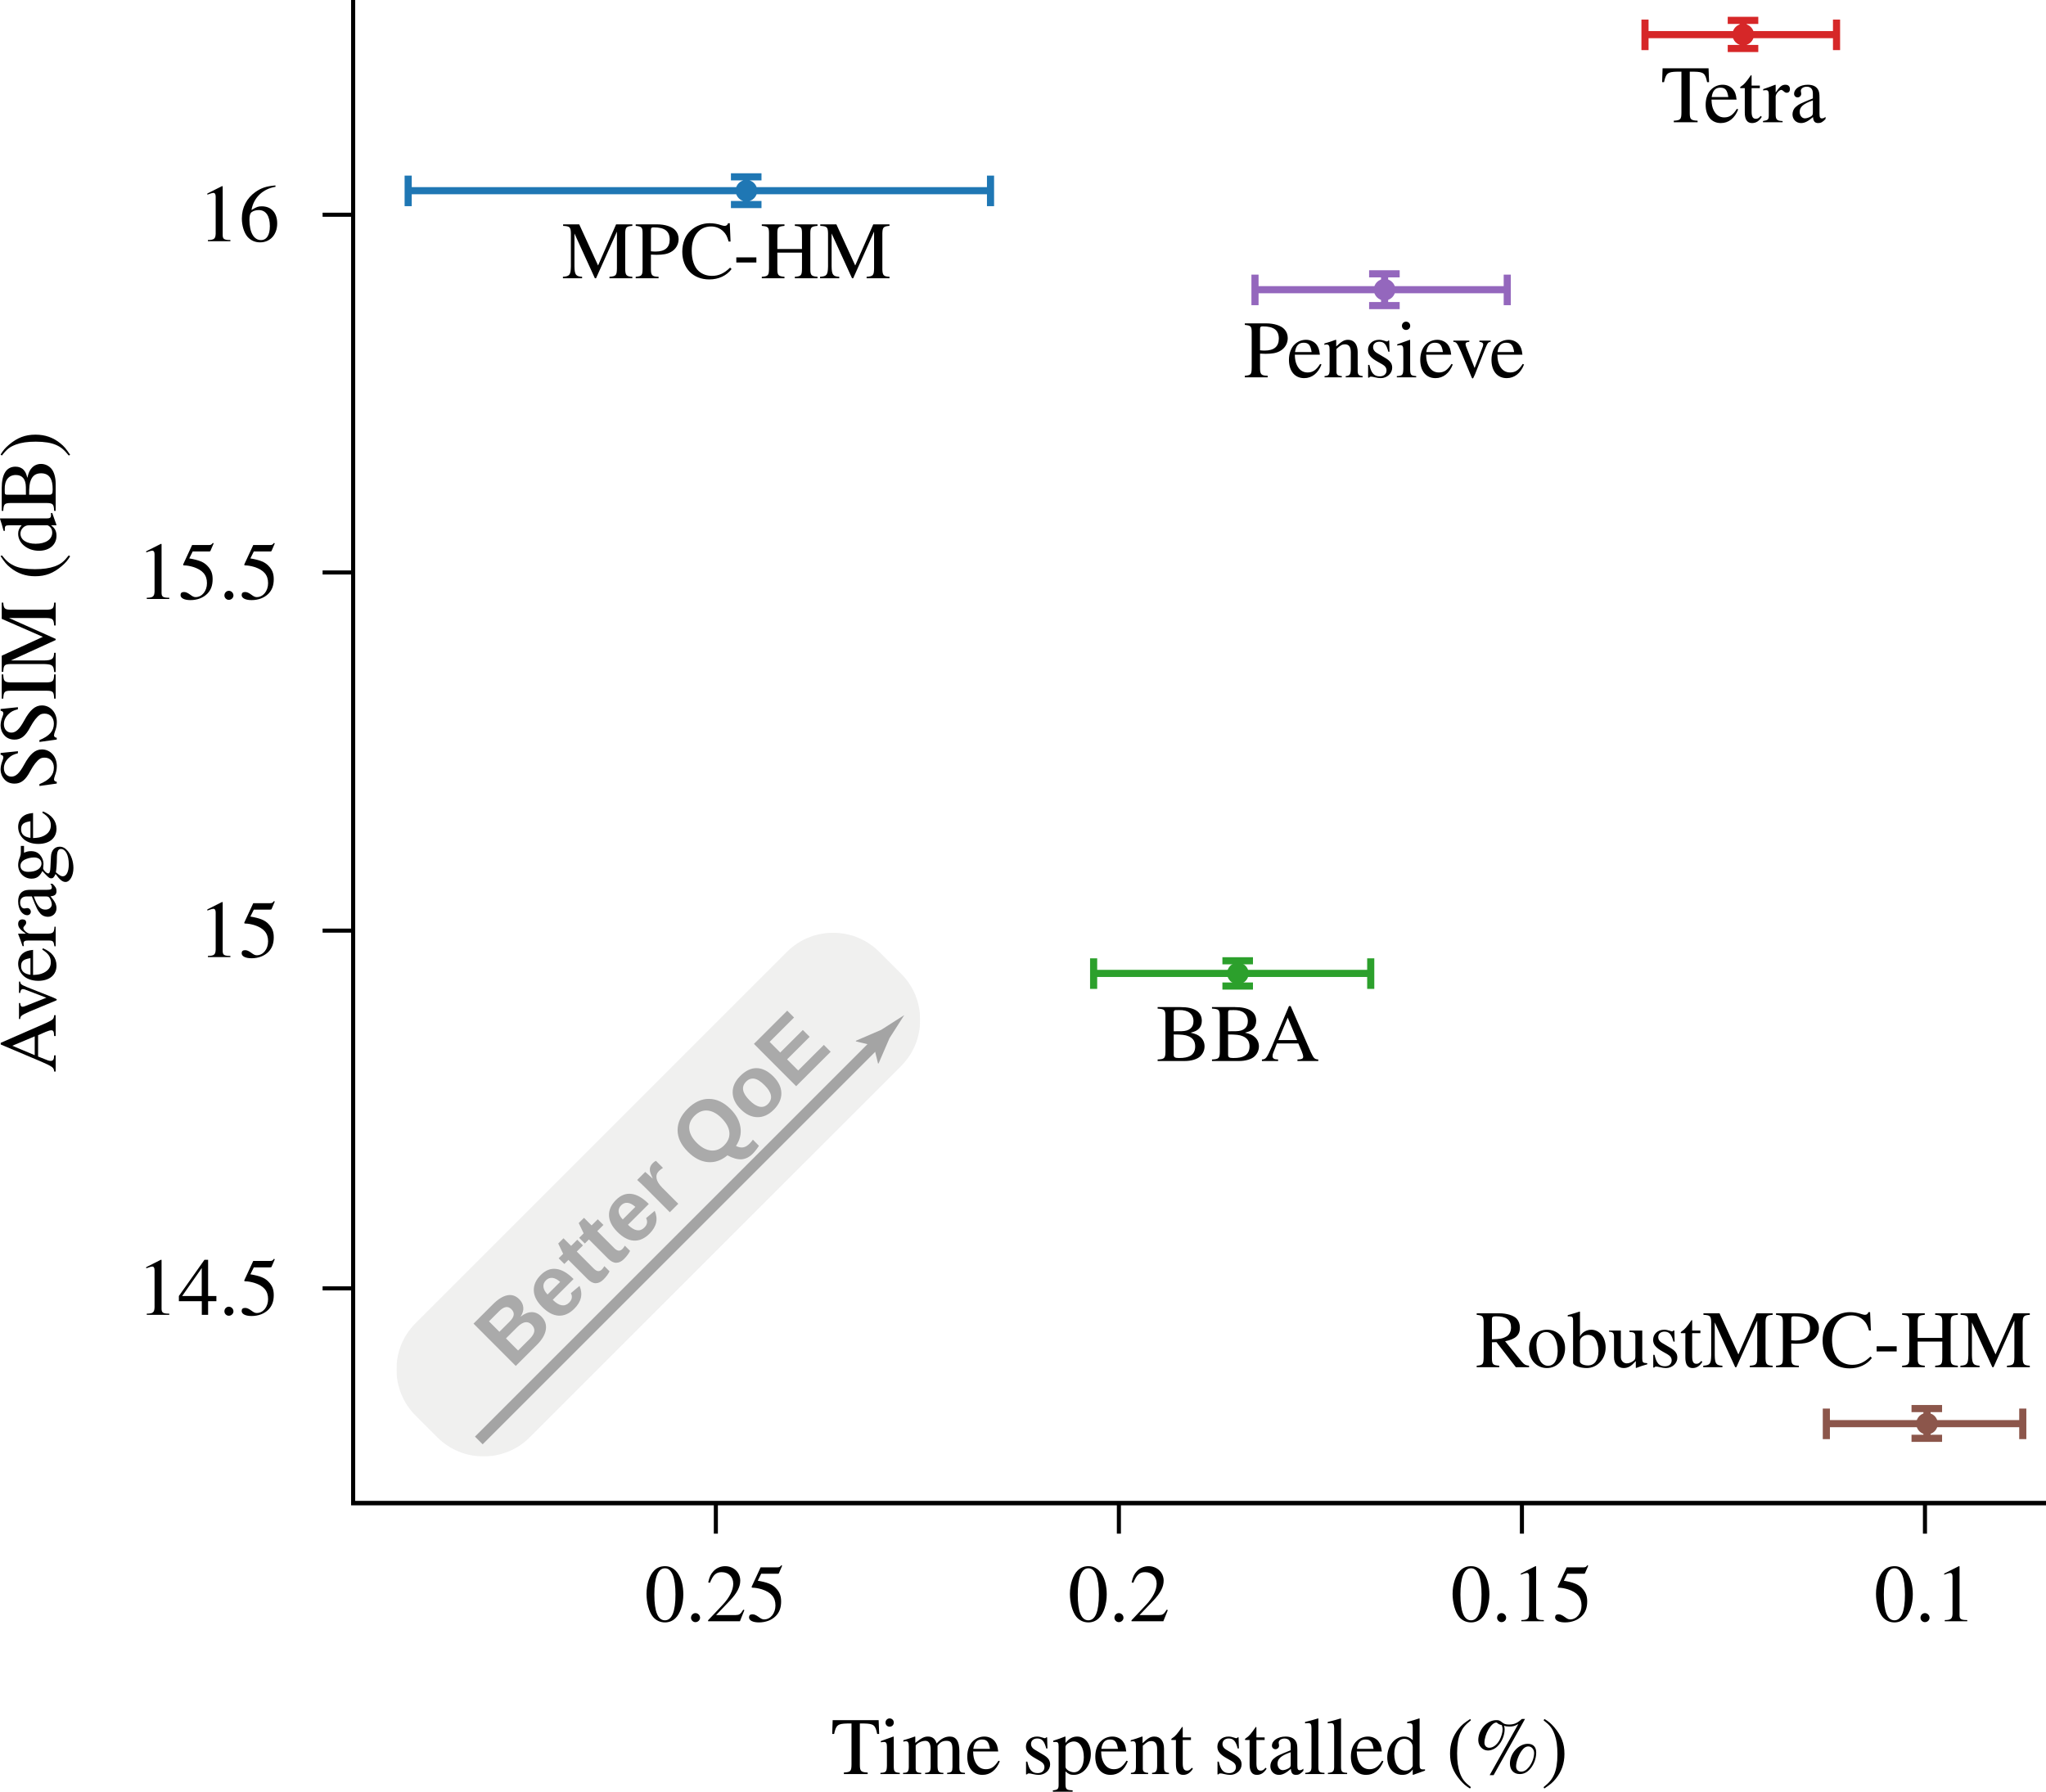
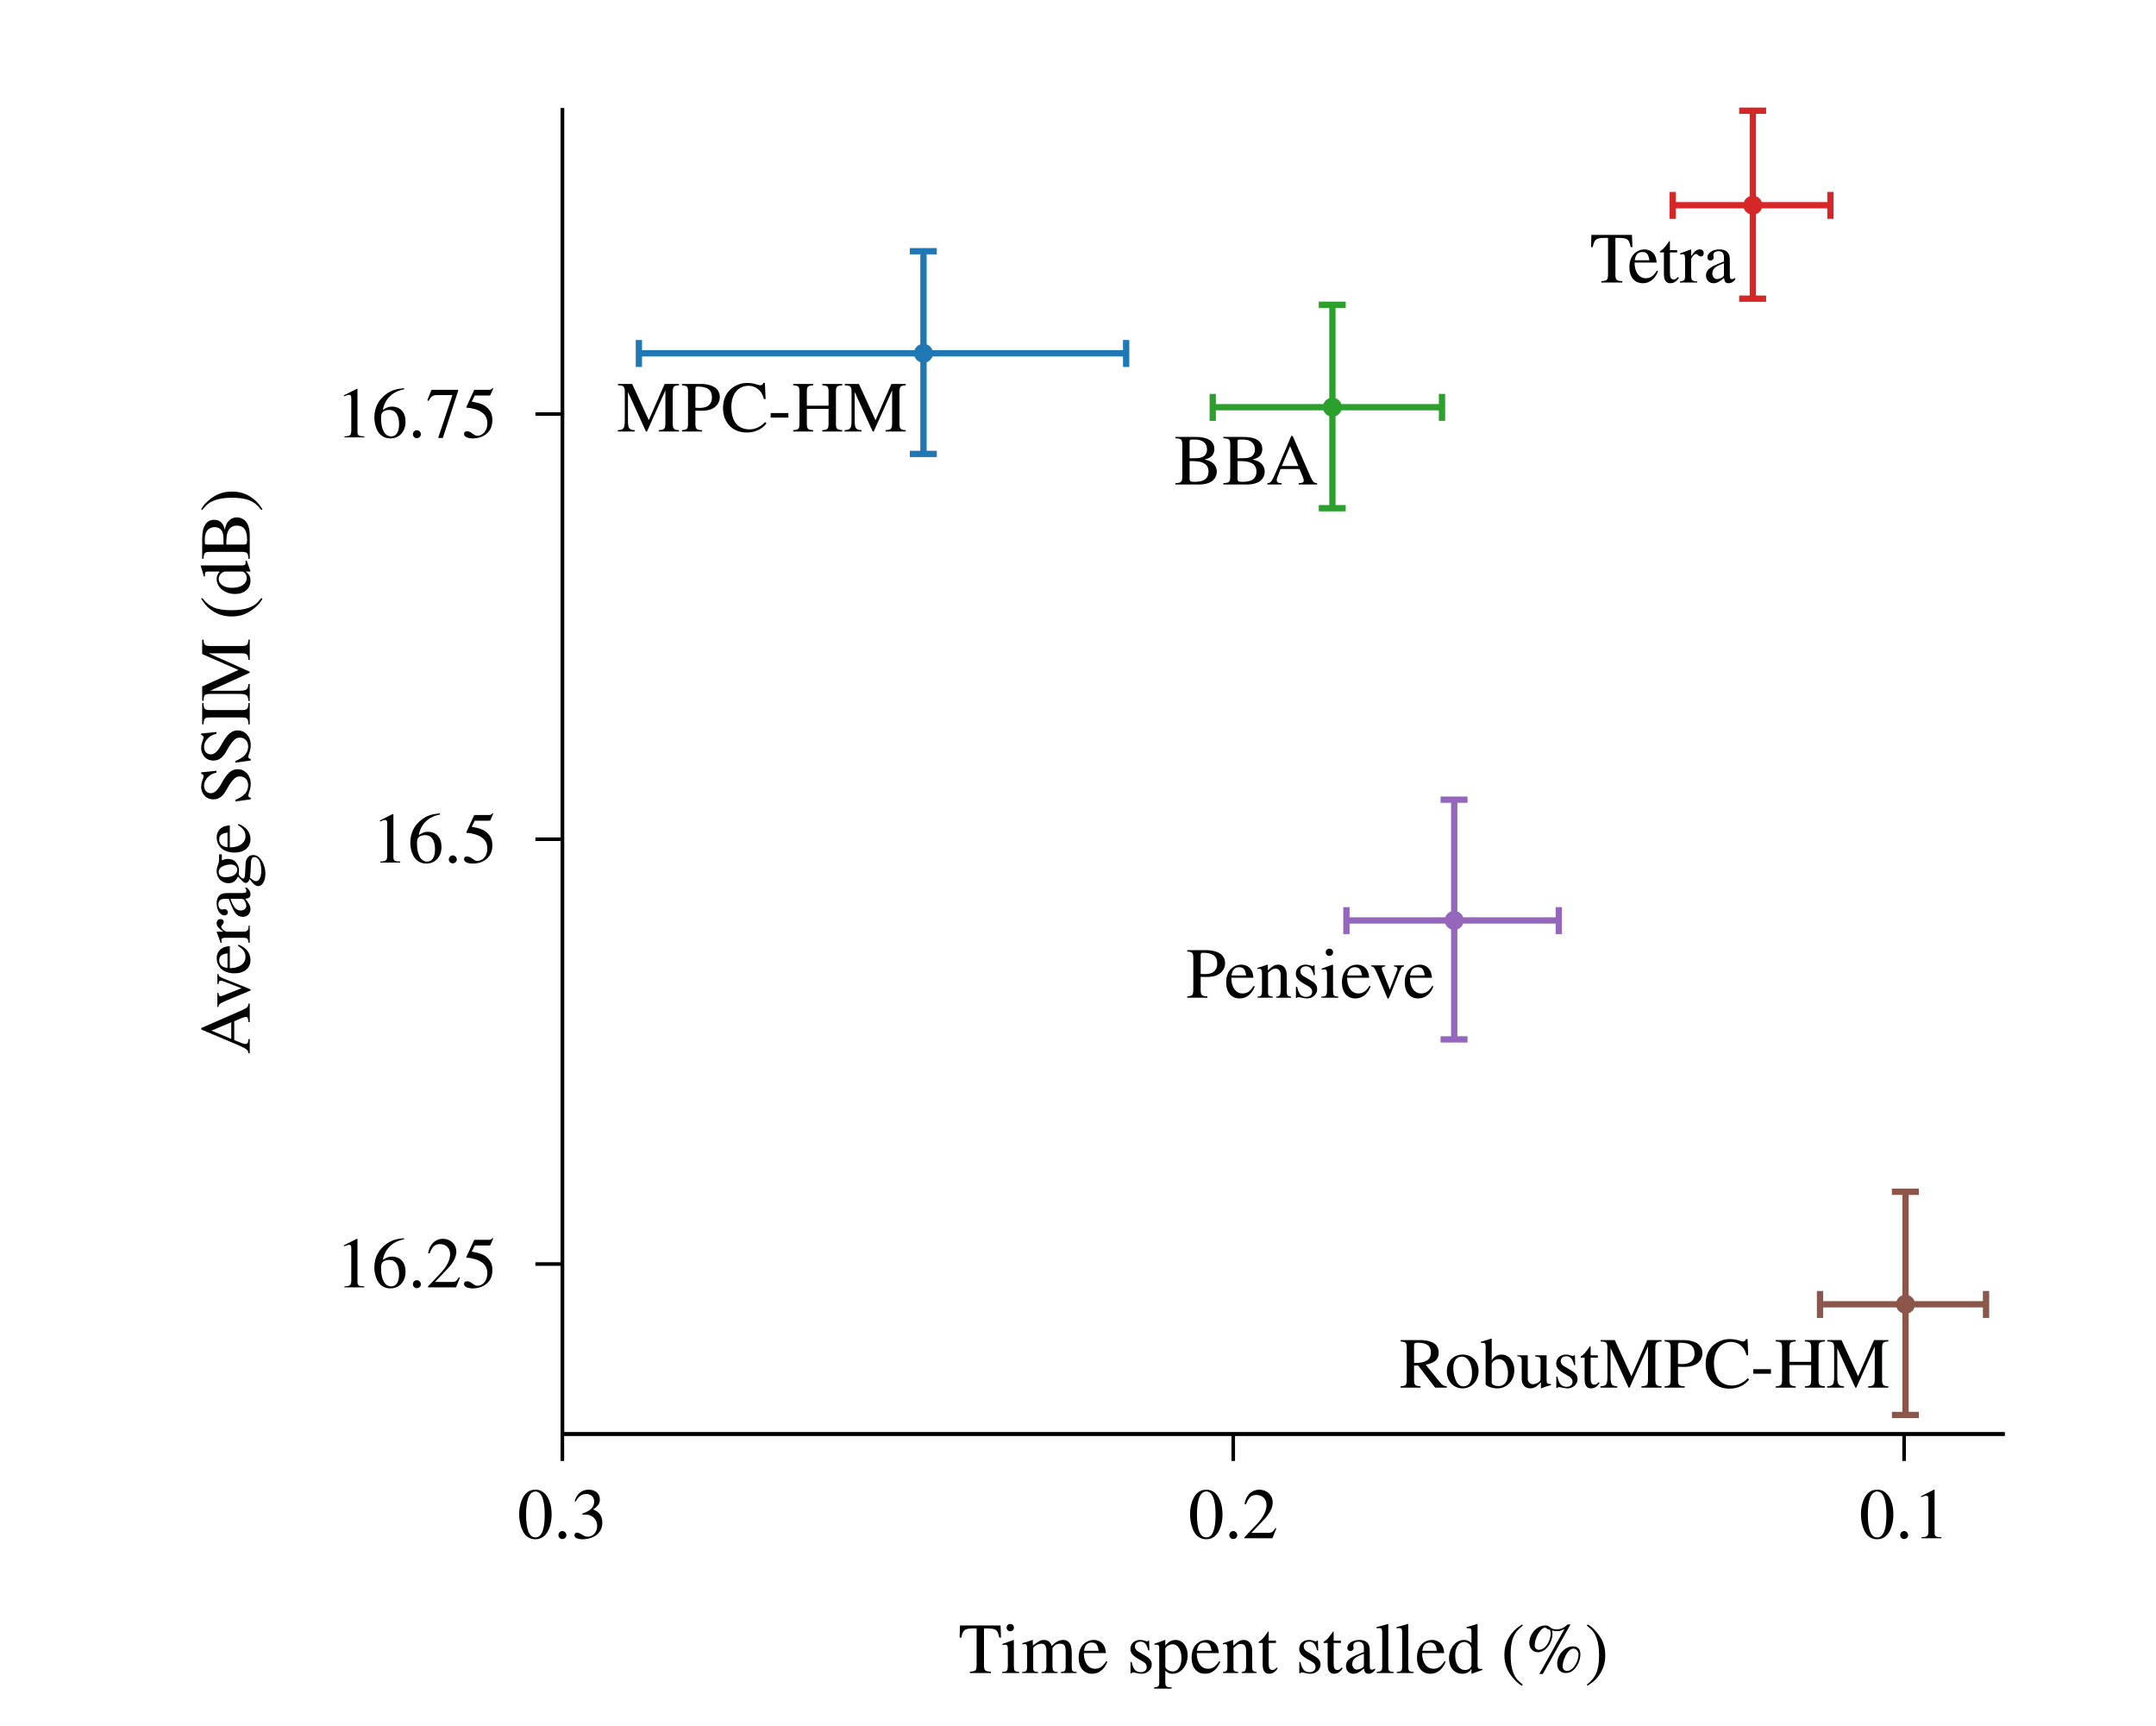
- <svg xmlns="http://www.w3.org/2000/svg" xmlns:xlink="http://www.w3.org/1999/xlink" width="502.06" height="439.74" viewBox="0 0 502.06 439.74" version="1.1" id="svg11847">
-   <defs id="defs11851">
-     <defs id="defs11652">
-       <circle r="0.5" id="gpDot" cx="0" cy="0" style="stroke:currentColor;stroke-width:0.5" />
-       <path d="M -1,0 H 1 M 0,-1 v 2" id="gpPt0" style="stroke:currentColor;stroke-width:0.133" />
-       <path d="M -1,-1 1,1 M 1,-1 -1,1" id="gpPt1" style="stroke:currentColor;stroke-width:0.133" />
-       <path d="M -1,0 H 1 M 0,-1 v 2 m -1,-2 2,2 m -2,0 2,-2" id="gpPt2" style="stroke:currentColor;stroke-width:0.133" />
-       <rect height="2" width="2" y="-1" x="-1" id="gpPt3" style="stroke:currentColor;stroke-width:0.133" />
-       <rect height="2" width="2" y="-1" x="-1" id="gpPt4" style="fill:currentColor;stroke:currentColor;stroke-width:0.133" />
-       <circle r="1" cy="0" cx="0" id="gpPt5" style="stroke:currentColor;stroke-width:0.133" />
-       <use id="gpPt6" xlink:href="#gpPt5" style="fill:currentColor;stroke:none" x="0" y="0" width="100%" height="100%" />
-       <path d="m 0,-1.33 -1.33,2 h 2.66 z" id="gpPt7" style="stroke:currentColor;stroke-width:0.133" />
-       <use id="gpPt8" xlink:href="#gpPt7" style="fill:currentColor;stroke:none" x="0" y="0" width="100%" height="100%" />
-       <use transform="scale(-1)" id="gpPt9" xlink:href="#gpPt7" style="stroke:currentColor" x="0" y="0" width="100%" height="100%" />
-       <use id="gpPt10" xlink:href="#gpPt9" style="fill:currentColor;stroke:none" x="0" y="0" width="100%" height="100%" />
-       <use transform="rotate(45)" id="gpPt11" xlink:href="#gpPt3" style="stroke:currentColor" x="0" y="0" width="100%" height="100%" />
-       <use id="gpPt12" xlink:href="#gpPt11" style="fill:currentColor;stroke:none" x="0" y="0" width="100%" height="100%" />
-       <path d="M 0,1.33 1.265,0.411 0.782,-1.067 -0.782,-1.076 -1.265,0.411 Z" id="gpPt13" style="stroke:currentColor;stroke-width:0.133" />
-       <use id="gpPt14" xlink:href="#gpPt13" style="fill:currentColor;stroke:none" x="0" y="0" width="100%" height="100%" />
+ <svg xmlns="http://www.w3.org/2000/svg" xmlns:xlink="http://www.w3.org/1999/xlink" width="600" height="480" viewBox="0 0 600 480" version="1.1" id="svg2185">
+   <defs id="defs2189">
+     <defs id="defs2010">
+       <circle stroke="currentColor" stroke-width="0.5" r="0.5" id="gpDot" />
+       <path d="M-1,0 h2 M0,-1 v2" stroke="currentColor" stroke-width="0.133" id="gpPt0" />
+       <path d="M-1,-1 L1,1 M1,-1 L-1,1" stroke="currentColor" stroke-width="0.133" id="gpPt1" />
+       <path d="M-1,0 L1,0 M0,-1 L0,1 M-1,-1 L1,1 M-1,1 L1,-1" stroke="currentColor" stroke-width="0.133" id="gpPt2" />
+       <rect height="2" width="2" y="-1" x="-1" stroke="currentColor" stroke-width="0.133" id="gpPt3" />
+       <rect height="2" width="2" y="-1" x="-1" fill="currentColor" stroke="currentColor" stroke-width="0.133" id="gpPt4" />
+       <circle r="1" cy="0" cx="0" stroke="currentColor" stroke-width="0.133" id="gpPt5" />
+       <use stroke="none" fill="currentColor" id="gpPt6" xlink:href="#gpPt5" />
+       <path d="M0,-1.33 L-1.33,0.67 L1.33,0.67 z" stroke="currentColor" stroke-width="0.133" id="gpPt7" />
+       <use stroke="none" fill="currentColor" id="gpPt8" xlink:href="#gpPt7" />
+       <use transform="rotate(180)" stroke="currentColor" id="gpPt9" xlink:href="#gpPt7" />
+       <use stroke="none" fill="currentColor" id="gpPt10" xlink:href="#gpPt9" />
+       <use transform="rotate(45)" stroke="currentColor" id="gpPt11" xlink:href="#gpPt3" />
+       <use stroke="none" fill="currentColor" id="gpPt12" xlink:href="#gpPt11" />
+       <path d="M0,1.330 L1.265,0.411 L0.782,-1.067 L-0.782,-1.076 L-1.265,0.411 z" stroke="currentColor" stroke-width="0.133" id="gpPt13" />
+       <use stroke="none" fill="currentColor" id="gpPt14" xlink:href="#gpPt13" />
      <filter width="1" height="1" y="0" x="0" filterUnits="objectBoundingBox" id="textbox">
-         <feFlood id="feFlood11642" result="bgnd" flood-opacity="1" flood-color="white" />
-         <feComposite id="feComposite11644" operator="atop" in2="bgnd" in="SourceGraphic" />
+         <feFlood id="feFlood2000" result="bgnd" flood-opacity="1" flood-color="white" />
+         <feComposite id="feComposite2002" operator="atop" in2="bgnd" in="SourceGraphic" />
      </filter>
      <filter width="1" height="1" y="0" x="0" filterUnits="objectBoundingBox" id="greybox">
-         <feFlood id="feFlood11647" result="grey" flood-opacity="1" flood-color="lightgrey" />
-         <feComposite id="feComposite11649" operator="atop" in2="grey" in="SourceGraphic" />
+         <feFlood id="feFlood2005" result="grey" flood-opacity="1" flood-color="lightgrey" />
+         <feComposite id="feComposite2007" operator="atop" in2="grey" in="SourceGraphic" />
      </filter>
    </defs>
-     <clipPath clipPathUnits="userSpaceOnUse" id="clipPath13327">
-       <path d="M 0,309 H 432 V 0 H 0 Z" id="path13325" />
-     </clipPath>
-     <clipPath clipPathUnits="userSpaceOnUse" id="clipPath13335">
-       <path d="m 295.982,223.447 h 96.385 v -96.384 h -96.385 z" id="path13333" />
-     </clipPath>
  </defs>
-   <g style="color:#ffffff;fill:none;stroke:currentColor;stroke-width:1;stroke-linecap:butt;stroke-linejoin:miter" id="g11654" transform="translate(-55.84,-30.1)" />
-   <g style="color:#000000;fill:none;stroke:currentColor;stroke-width:1;stroke-linecap:butt;stroke-linejoin:miter" id="g11664" transform="translate(-55.84,-30.1)">
-     <path style="stroke:#000000" id="path11656" d="M 142.5,346.3 H 135" />
-     <g style="font-size:20px;font-family:Times;text-anchor:end;fill:#000000;stroke:none" id="g11662" font-size="20.00" transform="translate(124.5,352.8)">
-       <text id="text11660">
-         <tspan style="font-family:Times" id="tspan11658">14.5</tspan>
-       </text>
-     </g>
-   </g>
-   <g style="color:#000000;fill:none;stroke:currentColor;stroke-width:1;stroke-linecap:butt;stroke-linejoin:miter" id="g11674" transform="translate(-55.84,-30.1)">
-     <path style="stroke:#000000" id="path11666" d="M 142.5,258.5 H 135" />
-     <g style="font-size:20px;font-family:Times;text-anchor:end;fill:#000000;stroke:none" id="g11672" font-size="20.00" transform="translate(124.5,265)">
-       <text id="text11670">
-         <tspan style="font-family:Times" id="tspan11668">15</tspan>
-       </text>
-     </g>
-   </g>
-   <g style="color:#000000;fill:none;stroke:currentColor;stroke-width:1;stroke-linecap:butt;stroke-linejoin:miter" id="g11684" transform="translate(-55.84,-30.1)">
-     <path style="stroke:#000000" id="path11676" d="M 142.5,170.6 H 135" />
-     <g style="font-size:20px;font-family:Times;text-anchor:end;fill:#000000;stroke:none" id="g11682" font-size="20.00" transform="translate(124.5,177.1)">
-       <text id="text11680">
-         <tspan style="font-family:Times" id="tspan11678">15.5</tspan>
-       </text>
-     </g>
-   </g>
-   <g style="color:#000000;fill:none;stroke:currentColor;stroke-width:1;stroke-linecap:butt;stroke-linejoin:miter" id="g11694" transform="translate(-55.84,-30.1)">
-     <path style="stroke:#000000" id="path11686" d="M 142.5,82.8 H 135" />
-     <g style="font-size:20px;font-family:Times;text-anchor:end;fill:#000000;stroke:none" id="g11692" font-size="20.00" transform="translate(124.5,89.3)">
-       <text id="text11690">
-         <tspan style="font-family:Times" id="tspan11688">16</tspan>
-       </text>
-     </g>
-   </g>
-   <g style="color:#000000;fill:none;stroke:currentColor;stroke-width:1;stroke-linecap:butt;stroke-linejoin:miter" id="g11704" transform="translate(-55.84,-30.1)">
-     <path style="stroke:#000000" id="path11696" d="m 528.2,399 v 7.5" />
-     <g style="font-size:20px;font-family:Times;text-anchor:middle;fill:#000000;stroke:none" id="g11702" font-size="20.00" transform="translate(528.2,428)">
-       <text id="text11700">
-         <tspan style="font-family:Times" id="tspan11698">0.1</tspan>
-       </text>
-     </g>
-   </g>
-   <g style="color:#000000;fill:none;stroke:currentColor;stroke-width:1;stroke-linecap:butt;stroke-linejoin:miter" id="g11714" transform="translate(-55.84,-30.1)">
-     <path style="stroke:#000000" id="path11706" d="m 429.3,399 v 7.5" />
-     <g style="font-size:20px;font-family:Times;text-anchor:middle;fill:#000000;stroke:none" id="g11712" font-size="20.00" transform="translate(429.3,428)">
-       <text id="text11710">
-         <tspan style="font-family:Times" id="tspan11708">0.15</tspan>
-       </text>
-     </g>
-   </g>
-   <g style="color:#000000;fill:none;stroke:currentColor;stroke-width:1;stroke-linecap:butt;stroke-linejoin:miter" id="g11724" transform="translate(-55.84,-30.1)">
-     <path style="stroke:#000000" id="path11716" d="m 330.4,399 v 7.5" />
-     <g style="font-size:20px;font-family:Times;text-anchor:middle;fill:#000000;stroke:none" id="g11722" font-size="20.00" transform="translate(330.4,428)">
-       <text id="text11720">
-         <tspan style="font-family:Times" id="tspan11718">0.2</tspan>
-       </text>
-     </g>
-   </g>
-   <g style="color:#000000;fill:none;stroke:currentColor;stroke-width:1;stroke-linecap:butt;stroke-linejoin:miter" id="g11734" transform="translate(-55.84,-30.1)">
-     <path style="stroke:#000000" id="path11726" d="m 231.5,399 v 7.5" />
-     <g style="font-size:20px;font-family:Times;text-anchor:middle;fill:#000000;stroke:none" id="g11732" font-size="20.00" transform="translate(231.5,428)">
-       <text id="text11730">
-         <tspan style="font-family:Times" id="tspan11728">0.25</tspan>
-       </text>
-     </g>
-   </g>
-   <g style="color:#000000;fill:none;stroke:currentColor;stroke-width:1;stroke-linecap:butt;stroke-linejoin:miter" id="g11736" transform="translate(-55.84,-30.1)" />
-   <g style="color:#000000;fill:none;stroke:currentColor;stroke-width:1;stroke-linecap:butt;stroke-linejoin:miter" id="g11740" transform="translate(-55.84,-30.1)">
-     <path style="stroke:#000000" id="path11738" d="M 142.5,30.1 V 399 h 415.4 m 0,-368.9 m -415.4,0" />
-   </g>
-   <g style="color:#000000;fill:none;stroke:currentColor;stroke-width:1;stroke-linecap:butt;stroke-linejoin:miter" id="g11748" transform="translate(-55.84,-30.1)">
-     <g style="font-size:20px;font-family:Times;text-anchor:middle;fill:#000000;stroke:none" id="g11746" font-size="20.00" transform="rotate(-90,142.05,72.55)">
-       <text id="text11744">
-         <tspan style="font-family:Times" id="tspan11742">Average SSIM (dB)</tspan>
-       </text>
-     </g>
-   </g>
-   <g style="color:#000000;fill:none;stroke:currentColor;stroke-width:1;stroke-linecap:butt;stroke-linejoin:miter" id="g11756" transform="translate(-55.84,-30.1)">
-     <g style="font-size:20px;font-family:Times;text-anchor:middle;fill:#000000;stroke:none" id="g11754" font-size="20.00" transform="translate(350.2,465.5)">
-       <text id="text11752">
-         <tspan style="font-family:Times" id="tspan11750">Time spent stalled (%)</tspan>
-       </text>
-     </g>
-   </g>
-   <g style="color:#000000;fill:none;stroke:currentColor;stroke-width:1;stroke-linecap:butt;stroke-linejoin:miter" id="g11758" transform="translate(-55.84,-30.1)" />
-   <g id="gnuplot_plot_1" transform="translate(-55.84,-30.1)">
-     <g style="color:#ffffff;fill:none;stroke:currentColor;stroke-width:1.75;stroke-linecap:butt;stroke-linejoin:miter" id="g11762" />
-     <g style="color:#000000;fill:none;stroke:currentColor;stroke-width:1.75;stroke-linecap:butt;stroke-linejoin:miter" id="g11794">
-       <path style="stroke:#d62728" id="path11764" d="m 483.6,42 v -6.9 m -3.8,6.9 h 7.5 m -7.5,-6.9 h 7.5" />
-       <path style="stroke:#1f77b4" id="path11766" d="m 239,80.3 v -6.8 m -3.8,6.8 h 7.5 m -7.5,-6.8 h 7.5" />
-       <path style="stroke:#8c564b" id="path11768" d="m 528.7,383.1 v -7.3 m -3.8,7.3 h 7.5 m -7.5,-7.3 h 7.5" />
-       <path style="stroke:#9467bd" id="path11770" d="m 395.6,105.1 v -7.8 m -3.8,7.8 h 7.5 m -7.5,-7.8 h 7.5" />
-       <path style="stroke:#2ca02c" id="path11772" d="m 359.6,272.1 v -6.2 m -3.8,6.2 h 7.5 m -7.5,-6.2 h 7.5" />
-       <path style="stroke:#d62728" id="path11774" d="m 506.5,38.6 h -47 m 47,3.8 v -7.5 m -47,7.5 v -7.5" />
-       <path style="stroke:#1f77b4" id="path11776" d="M 298.9,76.9 H 156 m 142.9,3.8 V 73.2 M 156,80.7 v -7.5" />
-       <path style="stroke:#8c564b" id="path11778" d="M 552.2,379.5 H 504 m 48.2,3.8 v -7.5 m -48.2,7.5 v -7.5" />
-       <path style="stroke:#9467bd" id="path11780" d="m 425.7,101.2 h -61.9 m 61.9,3.8 v -7.5 m -61.9,7.5 v -7.5" />
-       <path style="stroke:#2ca02c" id="path11782" d="m 392.2,269 h -68 m 68,3.8 v -7.5 m -68,7.5 v -7.5" />
-       <use height="100%" width="100%" y="0" x="0" style="color:#d62728" id="use11784" transform="matrix(2.48,0,0,2.48,483.6,38.6)" xlink:href="#gpPt6" />
-       <use height="100%" width="100%" y="0" x="0" style="color:#1f77b4" id="use11786" transform="matrix(2.48,0,0,2.48,239,76.9)" xlink:href="#gpPt6" />
-       <use height="100%" width="100%" y="0" x="0" style="color:#8c564b" id="use11788" transform="matrix(2.48,0,0,2.48,528.7,379.5)" xlink:href="#gpPt6" />
-       <use height="100%" width="100%" y="0" x="0" style="color:#9467bd" id="use11790" transform="matrix(2.48,0,0,2.48,395.6,101.2)" xlink:href="#gpPt6" />
-       <use height="100%" width="100%" y="0" x="0" style="color:#2ca02c" id="use11792" transform="matrix(2.48,0,0,2.48,359.6,269)" xlink:href="#gpPt6" />
-     </g>
-   </g>
-   <g style="color:#000000;font-size:20px;font-family:Times;text-anchor:middle;fill:#000000;stroke:none;stroke-width:1;stroke-linecap:butt;stroke-linejoin:miter" id="g11805" font-size="20.00" transform="translate(427.76,30)">
-     <text id="text11803">
-       <tspan style="font-family:Times" id="tspan11801">Tetra</tspan>
-     </text>
-   </g>
-   <g style="color:#000000;font-size:20px;font-family:Times;text-anchor:middle;fill:#000000;stroke:none;stroke-width:1;stroke-linecap:butt;stroke-linejoin:miter" id="g11811" font-size="20.00" transform="translate(178.3416,68.3)">
-     <text id="text11809">
-       <tspan style="font-family:Times" id="tspan11807">MPC-HM</tspan>
-     </text>
-   </g>
-   <g style="color:#000000;font-size:20px;font-family:Times;text-anchor:middle;fill:#000000;stroke:none;stroke-width:1;stroke-linecap:butt;stroke-linejoin:miter" id="g11817" font-size="20.00" transform="translate(430.3079,335.5544)">
-     <text id="text11815">
-       <tspan style="font-family:Times" id="tspan11813">RobustMPC-HM</tspan>
-     </text>
-   </g>
-   <g style="color:#000000;font-size:20px;font-family:Times;text-anchor:middle;fill:#000000;stroke:none;stroke-width:1;stroke-linecap:butt;stroke-linejoin:miter" id="g11823" font-size="20.00" transform="translate(339.76,92.6)">
-     <text id="text11821">
-       <tspan style="font-family:Times" id="tspan11819">Pensieve</tspan>
-     </text>
-   </g>
-   <g style="color:#000000;font-size:20px;font-family:Times;text-anchor:middle;fill:#000000;stroke:none;stroke-width:1;stroke-linecap:butt;stroke-linejoin:miter" id="g11829" font-size="20.00" transform="translate(303.76,260.4)">
-     <text id="text11827">
-       <tspan style="font-family:Times" id="tspan11825">BBA</tspan>
-     </text>
-   </g>
-   <g style="color:#ffffff;fill:none;stroke:#000000;stroke-width:2;stroke-linecap:butt;stroke-linejoin:miter" id="g11834" transform="translate(-55.84,-30.1)" />
-   <g style="color:#000000;fill:none;stroke:currentColor;stroke-width:2;stroke-linecap:butt;stroke-linejoin:miter" id="g11836" transform="translate(-55.84,-30.1)" />
-   <g style="color:#000000;fill:none;stroke:#000000;stroke-width:1;stroke-linecap:butt;stroke-linejoin:miter" id="g11838" transform="translate(-55.84,-30.1)" />
-   <g style="color:#000000;fill:none;stroke:currentColor;stroke-width:1;stroke-linecap:butt;stroke-linejoin:miter" id="g11842" transform="translate(-55.84,-30.1)">
-     <path style="stroke:#000000" id="path11840" d="M 142.5,30.1 V 399 h 415.4 m 0,-368.9 m -415.4,0" />
-   </g>
-   <g style="color:#000000;fill:none;stroke:currentColor;stroke-width:1;stroke-linecap:butt;stroke-linejoin:miter" id="g11844" transform="translate(-55.84,-30.1)" />
-   <g id="g14023">
-     <g id="g13321" transform="matrix(1.333333,0,0,-1.333333,-297.3555,526.8606)">
-       <g clip-path="url(#clipPath13327)" id="g13323">
-         <g id="g13329">
-           <g id="g13331" />
-           <g clip-path="url(#clipPath13335)" id="g13357" style="opacity:0.45">
-             <path id="path13337" style="fill:#dddddc;fill-opacity:1;fill-rule:nonzero;stroke:none" d="m 388.866,198.936 -68.373,-68.374 c -4.667,-4.667 -12.304,-4.667 -16.971,0 l -4.04,4.041 c -4.667,4.667 -4.667,12.304 0,16.97 l 68.373,68.374 c 4.667,4.667 12.304,4.667 16.971,0 l 4.04,-4.04 c 4.667,-4.667 4.667,-12.304 0,-16.971" />
-             <path id="path13341" style="fill:#353535;fill-opacity:1;fill-rule:nonzero;stroke:none" d="m 311.137,130 78.293,78.292" />
-             <path id="path13345" style="fill:none;stroke:#353535;stroke-width:2;stroke-linecap:butt;stroke-linejoin:miter;stroke-miterlimit:10;stroke-dasharray:none;stroke-opacity:1" d="m 311.137,130 73.681,73.681" />
-             <path id="path13349" style="fill:#353535;fill-opacity:1;fill-rule:nonzero;stroke:none" d="m 383.803,202.665 -3.278,0.799 0.023,0.116 4.644,2.003 c 1.412,0.903 2.825,1.806 4.238,2.709 -0.903,-1.413 -1.807,-2.825 -2.71,-4.238 l -2.003,-4.643 -0.104,-0.035 z" />
-           </g>
-         </g>
-       </g>
-     </g>
-     <text transform="rotate(-44.93842)" id="text13997" y="326.7" x="-148.628" style="font-style:normal;font-variant:normal;font-weight:normal;font-stretch:normal;font-size:21.333px;line-height:100%;font-family:'ACaslon Regular';-inkscape-font-specification:'ACaslon Regular, ';letter-spacing:0px;word-spacing:0px;writing-mode:lr-tb;fill:#aaaaaa;fill-opacity:1;stroke:none;stroke-width:1px;stroke-linecap:butt;stroke-linejoin:miter;stroke-opacity:1" xml:space="preserve">
-       <tspan style="font-style:normal;font-variant:normal;font-weight:bold;font-stretch:normal;font-family:Arial;-inkscape-font-specification:'Arial Bold';letter-spacing:0px;fill:#aaaaaa;fill-opacity:1;stroke:none" y="326.7" x="-148.628" id="tspan13995">Better QoE</tspan>
-     </text>
-   </g>
+   <rect style="fill:none" id="rect1982" height="480" width="600" y="0" x="0" />
+   <path d="M 156.5,351.7 H 149" id="path2014" style="color:#000000;fill:none;stroke:#000000;stroke-width:1;stroke-linecap:butt;stroke-linejoin:miter" />
+   <text style="color:#000000;font-size:20px;font-family:Times;text-anchor:end;fill:#000000;stroke:none;stroke-width:1;stroke-linecap:butt;stroke-linejoin:miter" id="text2018" x="138.5" y="358.2">
+     <tspan style="font-family:Times" id="tspan2016">16.25</tspan>
+   </text>
+   <path d="M 156.5,233.5 H 149" id="path2024" style="color:#000000;fill:none;stroke:#000000;stroke-width:1;stroke-linecap:butt;stroke-linejoin:miter" />
+   <text style="color:#000000;font-size:20px;font-family:Times;text-anchor:end;fill:#000000;stroke:none;stroke-width:1;stroke-linecap:butt;stroke-linejoin:miter" id="text2028" x="138.5" y="240">
+     <tspan style="font-family:Times" id="tspan2026">16.5</tspan>
+   </text>
+   <path d="M 156.5,115.2 H 149" id="path2034" style="color:#000000;fill:none;stroke:#000000;stroke-width:1;stroke-linecap:butt;stroke-linejoin:miter" />
+   <text style="color:#000000;font-size:20px;font-family:Times;text-anchor:end;fill:#000000;stroke:none;stroke-width:1;stroke-linecap:butt;stroke-linejoin:miter" id="text2038" x="138.5" y="121.7">
+     <tspan style="font-family:Times" id="tspan2036">16.75</tspan>
+   </text>
+   <path d="m 529.9,399 v 7.5" id="path2044" style="color:#000000;fill:none;stroke:#000000;stroke-width:1;stroke-linecap:butt;stroke-linejoin:miter" />
+   <text style="color:#000000;font-size:20px;font-family:Times;text-anchor:middle;fill:#000000;stroke:none;stroke-width:1;stroke-linecap:butt;stroke-linejoin:miter" id="text2048" x="529.9" y="428">
+     <tspan style="font-family:Times" id="tspan2046">0.1</tspan>
+   </text>
+   <path d="m 343.2,399 v 7.5" id="path2054" style="color:#000000;fill:none;stroke:#000000;stroke-width:1;stroke-linecap:butt;stroke-linejoin:miter" />
+   <text style="color:#000000;font-size:20px;font-family:Times;text-anchor:middle;fill:#000000;stroke:none;stroke-width:1;stroke-linecap:butt;stroke-linejoin:miter" id="text2058" x="343.2" y="428">
+     <tspan style="font-family:Times" id="tspan2056">0.2</tspan>
+   </text>
+   <path d="m 156.5,399 v 7.5" id="path2064" style="color:#000000;fill:none;stroke:#000000;stroke-width:1;stroke-linecap:butt;stroke-linejoin:miter" />
+   <text style="color:#000000;font-size:20px;font-family:Times;text-anchor:middle;fill:#000000;stroke:none;stroke-width:1;stroke-linecap:butt;stroke-linejoin:miter" id="text2068" x="156.5" y="428">
+     <tspan style="font-family:Times" id="tspan2066">0.3</tspan>
+   </text>
+   <path d="M 156.5,30.1 V 399 h 401.4 m 0,-368.9 m -401.4,0" id="path2076" style="color:#000000;fill:none;stroke:#000000;stroke-width:1;stroke-linecap:butt;stroke-linejoin:miter" />
+   <text style="color:#000000;font-size:20px;font-family:Times;text-anchor:middle;fill:#000000;stroke:none;stroke-width:1;stroke-linecap:butt;stroke-linejoin:miter" id="text2082" transform="rotate(-90)" x="-214.6" y="69.5">
+     <tspan style="font-family:Times" id="tspan2080">Average SSIM (dB)</tspan>
+   </text>
+   <text style="color:#000000;font-size:20px;font-family:Times;text-anchor:middle;fill:#000000;stroke:none;stroke-width:1;stroke-linecap:butt;stroke-linejoin:miter" id="text2090" x="357.2" y="465.5">
+     <tspan style="font-family:Times" id="tspan2088">Time spent stalled (%)</tspan>
+   </text>
+   <path style="color:#000000;fill:none;stroke:#d62728;stroke-width:1.75;stroke-linecap:butt;stroke-linejoin:miter" id="path2102" d="M 487.8,83.1 V 30.8 M 484,83.1 h 7.5 M 484,30.8 h 7.5" />
+   <path style="color:#000000;fill:none;stroke:#1f77b4;stroke-width:1.75;stroke-linecap:butt;stroke-linejoin:miter" id="path2104" d="M 257,126.3 V 69.9 m -3.8,56.4 h 7.5 m -7.5,-56.4 h 7.5" />
+   <path style="color:#000000;fill:none;stroke:#8c564b;stroke-width:1.75;stroke-linecap:butt;stroke-linejoin:miter" id="path2106" d="m 530.3,393.7 v -62.1 m -3.8,62.1 h 7.5 m -7.5,-62.1 h 7.5" />
+   <path style="color:#000000;fill:none;stroke:#9467bd;stroke-width:1.75;stroke-linecap:butt;stroke-linejoin:miter" id="path2108" d="m 404.7,289.2 v -66.7 m -3.8,66.7 h 7.5 m -7.5,-66.7 h 7.5" />
+   <path style="color:#000000;fill:none;stroke:#2ca02c;stroke-width:1.75;stroke-linecap:butt;stroke-linejoin:miter" id="path2110" d="M 370.8,141.4 V 84.8 m -3.8,56.6 h 7.5 M 367,84.8 h 7.5" />
+   <path style="color:#000000;fill:none;stroke:#d62728;stroke-width:1.75;stroke-linecap:butt;stroke-linejoin:miter" id="path2112" d="m 509.4,57.1 h -43.9 m 43.9,3.8 v -7.5 m -43.9,7.5 v -7.5" />
+   <path style="color:#000000;fill:none;stroke:#1f77b4;stroke-width:1.75;stroke-linecap:butt;stroke-linejoin:miter" id="path2114" d="M 313.4,98.3 H 177.8 m 135.6,3.8 v -7.5 m -135.6,7.5 v -7.5" />
+   <path style="color:#000000;fill:none;stroke:#8c564b;stroke-width:1.75;stroke-linecap:butt;stroke-linejoin:miter" id="path2116" d="m 552.7,362.9 h -46.2 m 46.2,3.8 v -7.5 m -46.2,7.5 v -7.5" />
+   <path style="color:#000000;fill:none;stroke:#9467bd;stroke-width:1.75;stroke-linecap:butt;stroke-linejoin:miter" id="path2118" d="m 433.8,256.1 h -59.1 m 59.1,3.8 v -7.5 m -59.1,7.5 v -7.5" />
+   <path style="color:#000000;fill:none;stroke:#2ca02c;stroke-width:1.75;stroke-linecap:butt;stroke-linejoin:miter" id="path2120" d="m 401.3,113.3 h -63.8 m 63.8,3.8 v -7.5 m -63.8,7.5 v -7.5" />
+   <use height="100%" width="100%" y="0" x="0" style="color:#d62728;fill:none;stroke:#000000;stroke-width:1.75;stroke-linecap:butt;stroke-linejoin:miter" id="use2122" transform="matrix(2.48,0,0,2.48,487.8,57.1)" xlink:href="#gpPt6" />
+   <use height="100%" width="100%" y="0" x="0" style="color:#1f77b4;fill:none;stroke:#000000;stroke-width:1.75;stroke-linecap:butt;stroke-linejoin:miter" id="use2124" transform="matrix(2.48,0,0,2.48,257,98.3)" xlink:href="#gpPt6" />
+   <use height="100%" width="100%" y="0" x="0" style="color:#8c564b;fill:none;stroke:#000000;stroke-width:1.75;stroke-linecap:butt;stroke-linejoin:miter" id="use2126" transform="matrix(2.48,0,0,2.48,530.3,362.9)" xlink:href="#gpPt6" />
+   <use height="100%" width="100%" y="0" x="0" style="color:#9467bd;fill:none;stroke:#000000;stroke-width:1.75;stroke-linecap:butt;stroke-linejoin:miter" id="use2128" transform="matrix(2.48,0,0,2.48,404.7,256.1)" xlink:href="#gpPt6" />
+   <use height="100%" width="100%" y="0" x="0" style="color:#2ca02c;fill:none;stroke:#000000;stroke-width:1.75;stroke-linecap:butt;stroke-linejoin:miter" id="use2130" transform="matrix(2.48,0,0,2.48,370.8,113.3)" xlink:href="#gpPt6" />
+   <text style="color:#000000;font-size:20px;font-family:Times;text-anchor:middle;fill:#000000;stroke:none;stroke-width:1;stroke-linecap:butt;stroke-linejoin:miter" id="text2141" x="462.668" y="78.6">
+     <tspan id="tspan2139" style="font-family:Times">Tetra</tspan>
+   </text>
+   <text style="color:#000000;font-size:20px;font-family:Times;text-anchor:middle;fill:#000000;stroke:none;stroke-width:1;stroke-linecap:butt;stroke-linejoin:miter" id="text2147" x="212.132" y="120.064">
+     <tspan id="tspan2145" style="font-family:Times">MPC-HM</tspan>
+   </text>
+   <text style="color:#000000;font-size:20px;font-family:Times;text-anchor:middle;fill:#000000;stroke:none;stroke-width:1;stroke-linecap:butt;stroke-linejoin:miter" id="text2153" x="457.734" y="386.098">
+     <tspan id="tspan2151" style="font-family:Times">RobustMPC-HM</tspan>
+   </text>
+   <text style="color:#000000;font-size:20px;font-family:Times;text-anchor:middle;fill:#000000;stroke:none;stroke-width:1;stroke-linecap:butt;stroke-linejoin:miter" id="text2159" x="364.7" y="277.6">
+     <tspan id="tspan2157" style="font-family:Times">Pensieve</tspan>
+   </text>
+   <text style="color:#000000;font-size:20px;font-family:Times;text-anchor:middle;fill:#000000;stroke:none;stroke-width:1;stroke-linecap:butt;stroke-linejoin:miter" id="text2165" x="346.8" y="134.8">
+     <tspan id="tspan2163" style="font-family:Times">BBA</tspan>
+   </text>
+   <path d="M 156.5,30.1 V 399 h 401.4 m 0,-368.9 m -401.4,0" id="path2178" style="color:#000000;fill:none;stroke:#000000;stroke-width:1;stroke-linecap:butt;stroke-linejoin:miter" />
</svg>
